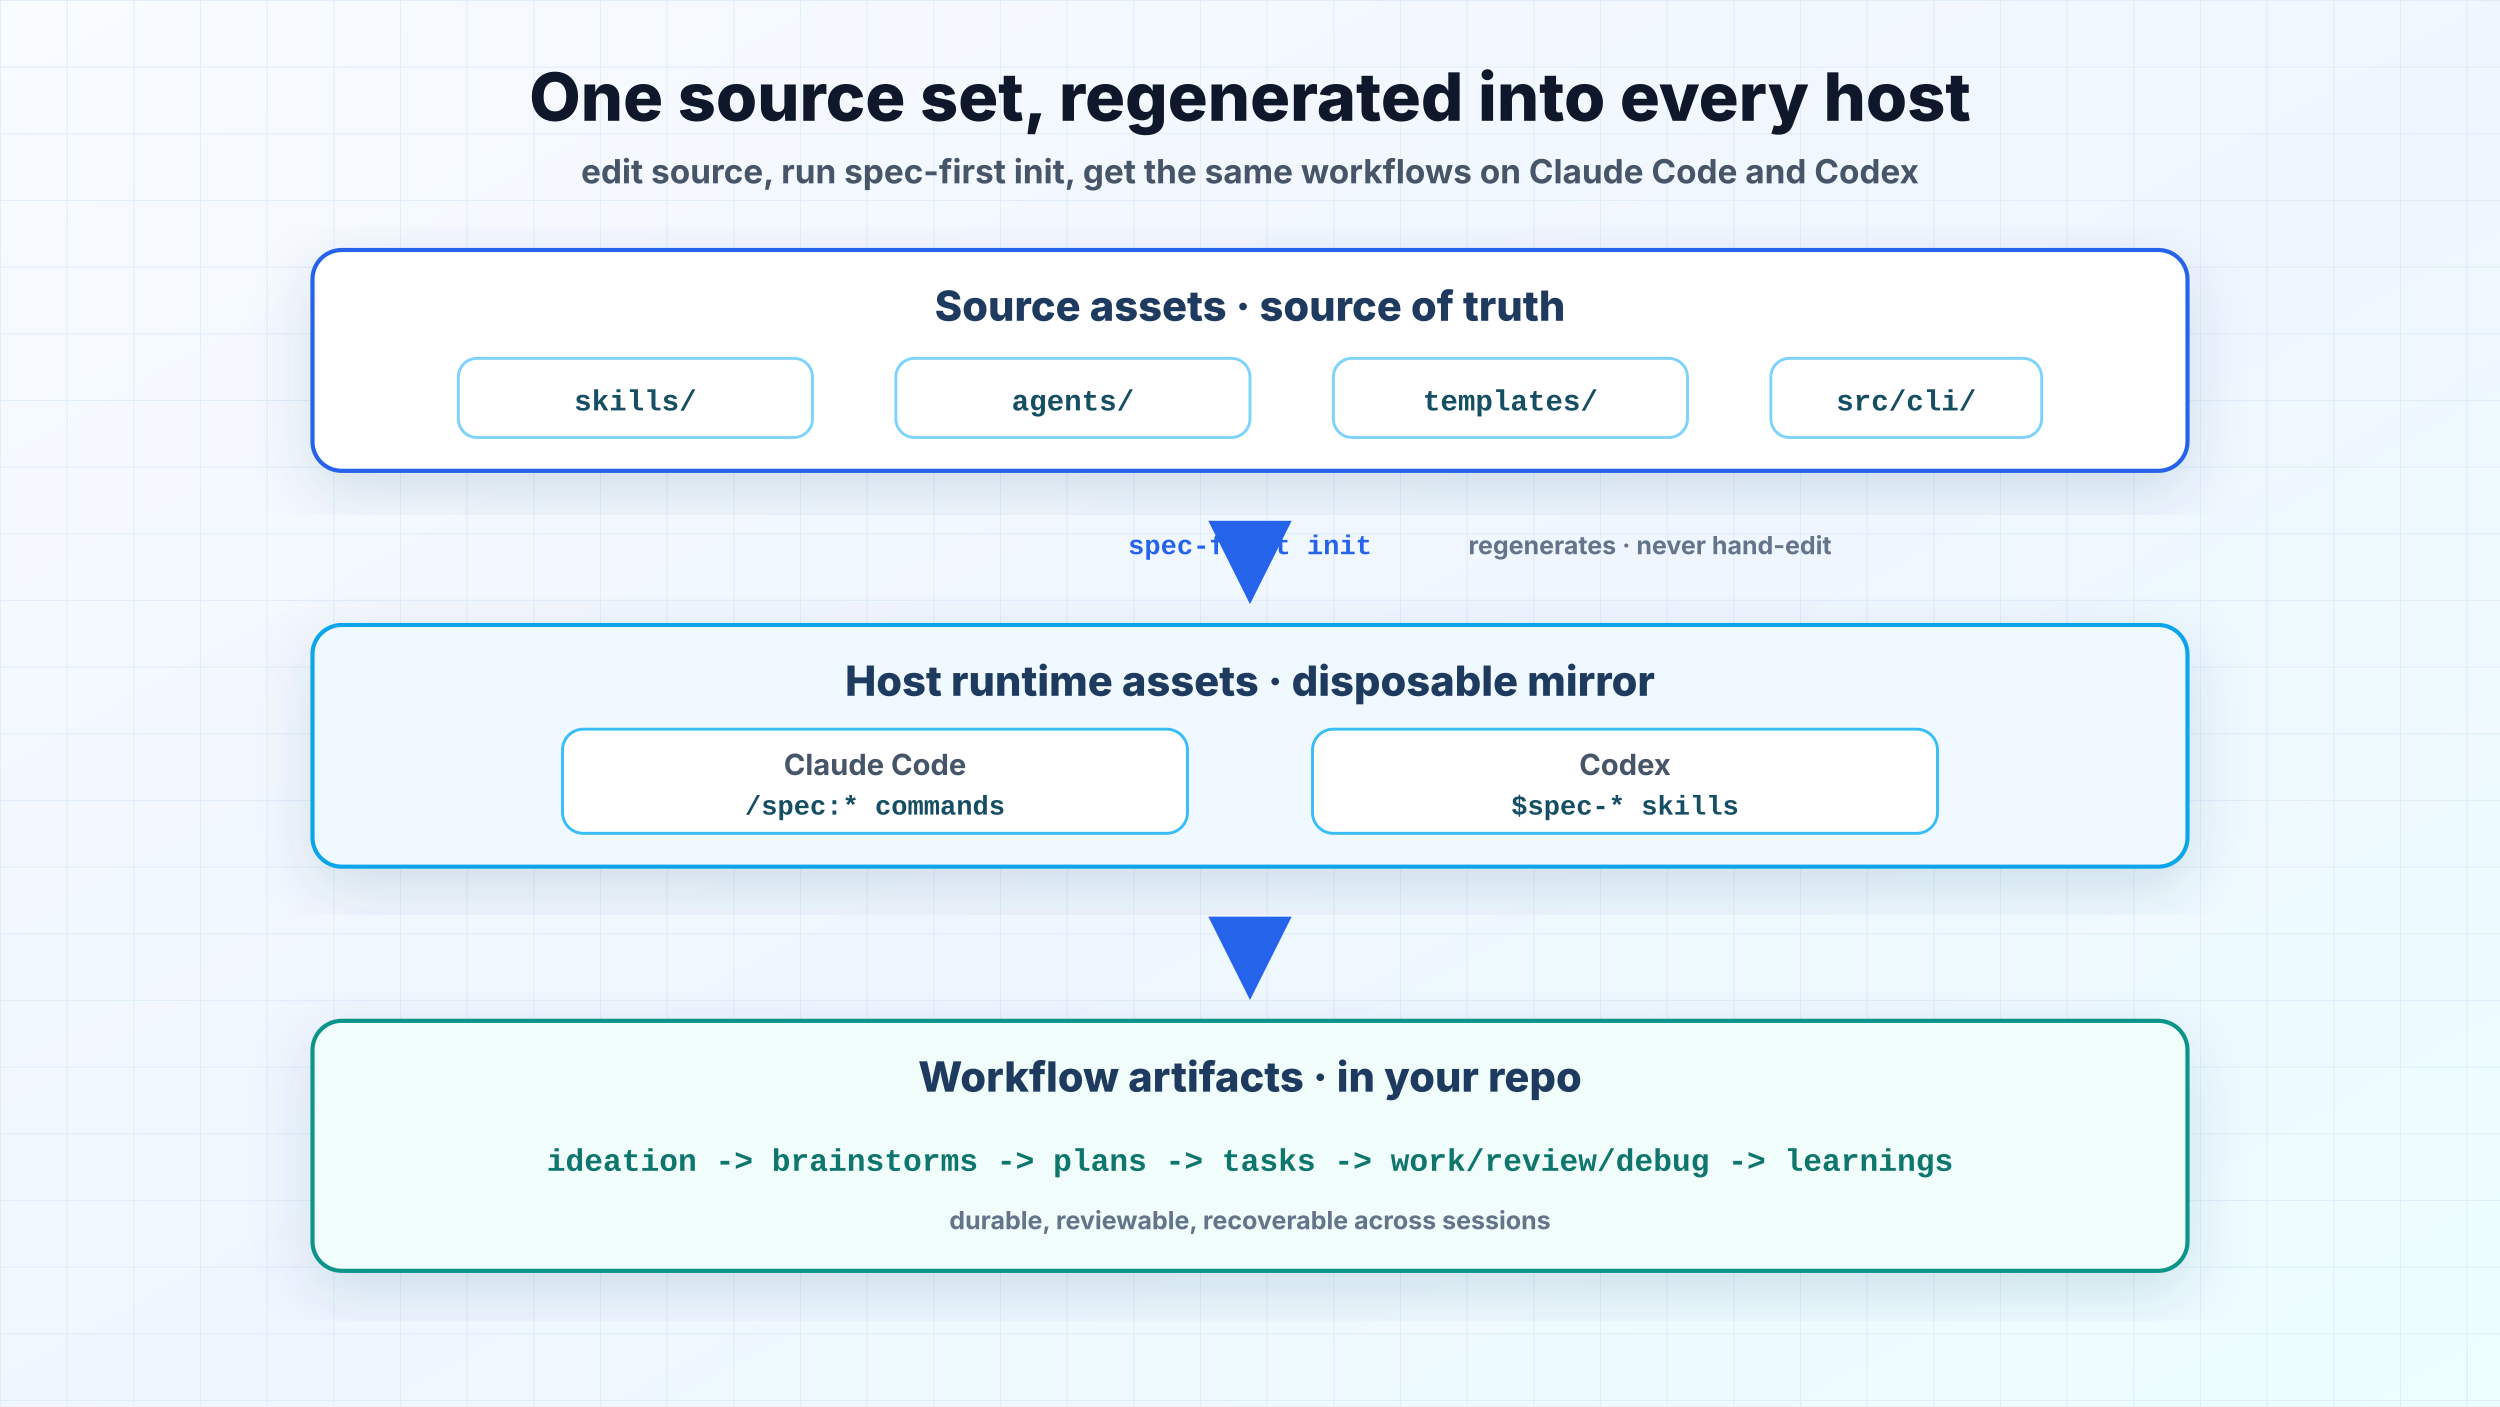
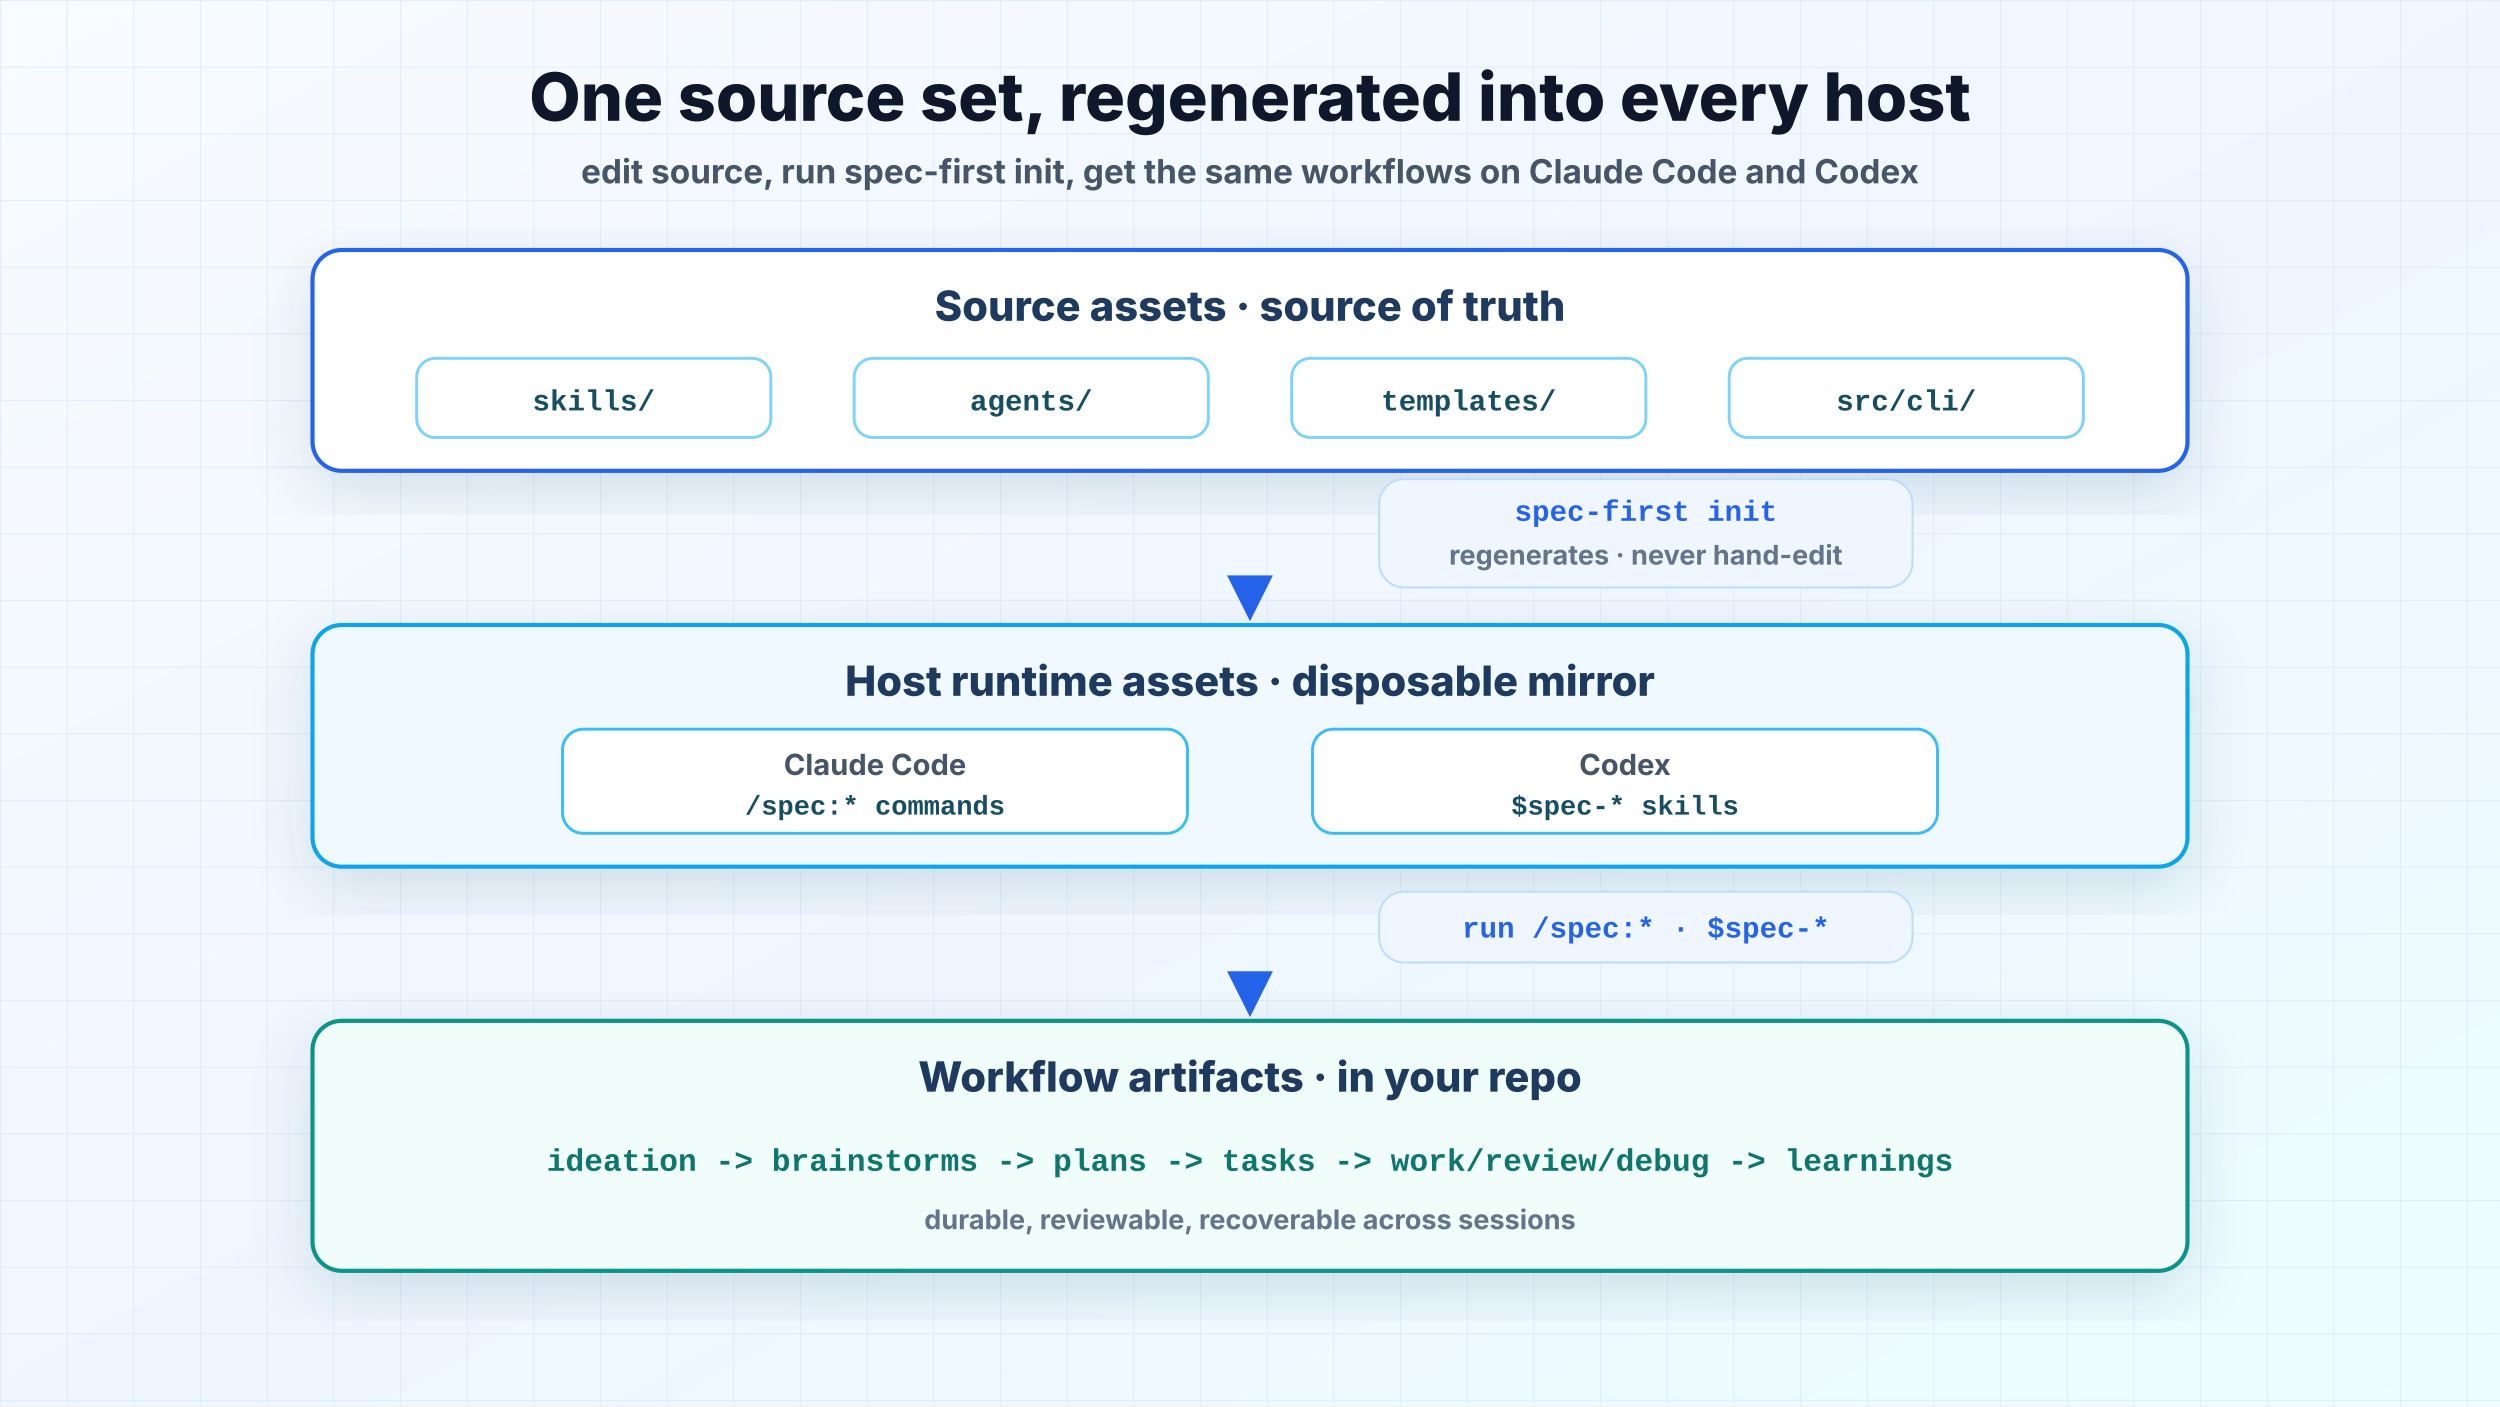
<svg xmlns="http://www.w3.org/2000/svg" width="1200" height="675" viewBox="0 0 1200 675" role="img" aria-labelledby="title desc">
  <defs>
    <linearGradient id="bg" x1="0" y1="0" x2="1" y2="1">
      <stop offset="0" stop-color="#F8FBFF" />
      <stop offset="0.55" stop-color="#EFF6FF" />
      <stop offset="1" stop-color="#ECFEFF" />
    </linearGradient>
    <linearGradient id="line" x1="0" y1="0" x2="0" y2="1">
      <stop offset="0" stop-color="#2563EB" />
      <stop offset="1" stop-color="#06B6D4" />
    </linearGradient>
    <filter id="shadow" x="-20%" y="-20%" width="140%" height="140%">
      <feDropShadow dx="0" dy="10" stdDeviation="14" flood-color="#1E3A5F" flood-opacity="0.14" />
    </filter>
-     <marker id="arrow" viewBox="0 0 10 10" refX="9" refY="5" markerWidth="8" markerHeight="8" orient="auto-start-reverse">
+     <marker id="arrow" viewBox="0 0 10 10" refX="9" refY="5" markerWidth="5.5" markerHeight="5.5" orient="auto-start-reverse">
      <path d="M 0 0 L 10 5 L 0 10 z" fill="#2563EB" />
    </marker>
    <pattern id="grid" width="32" height="32" patternUnits="userSpaceOnUse">
      <path d="M 32 0 H 0 V 32" fill="none" stroke="#D8E8FA" stroke-width="1" />
    </pattern>
    <style>
      .h1 { fill:#0F172A; font-family: Inter, ui-sans-serif, system-ui, -apple-system, "Segoe UI", sans-serif; font-size:32px; font-weight:800; text-anchor:middle; }
      .h2 { fill:#475569; font-family: Inter, ui-sans-serif, system-ui, -apple-system, "Segoe UI", sans-serif; font-size:16px; font-weight:650; text-anchor:middle; }
      .tier { fill:#1E3A5F; font-family: Inter, ui-sans-serif, system-ui, -apple-system, "Segoe UI", sans-serif; font-size:20px; font-weight:800; text-anchor:middle; }
      .small { fill:#475569; font-family: Inter, ui-sans-serif, system-ui, -apple-system, "Segoe UI", sans-serif; font-size:14px; font-weight:650; text-anchor:middle; }
      .chipmono { fill:#164E63; font-family:"SFMono-Regular", Consolas, "Liberation Mono", monospace; font-size:14px; font-weight:700; text-anchor:middle; }
-       .tiny { fill:#64748B; font-family: Inter, ui-sans-serif, system-ui, -apple-system, "Segoe UI", sans-serif; font-size:12px; font-weight:700; text-anchor:middle; }
-       .edgelabel { fill:#2563EB; font-family:"SFMono-Regular", Consolas, "Liberation Mono", monospace; font-size:13px; font-weight:800; text-anchor:middle; }
+       .tiny { fill:#64748B; font-family: Inter, ui-sans-serif, system-ui, -apple-system, "Segoe UI", sans-serif; font-size:13px; font-weight:700; text-anchor:middle; }
+       .edgelabel { fill:#2563EB; font-family:"SFMono-Regular", Consolas, "Liberation Mono", monospace; font-size:14px; font-weight:800; text-anchor:middle; }
      .tier-src { fill:#FFFFFF; stroke:#2563EB; stroke-width:2; filter:url(#shadow); }
      .tier-host { fill:#F0F9FF; stroke:#0EA5E9; stroke-width:2; filter:url(#shadow); }
      .tier-art { fill:#F0FDFA; stroke:#0D9488; stroke-width:2; filter:url(#shadow); }
      .chip { fill:#FFFFFF; stroke:#7DD3FC; stroke-width:1.4; }
      .chip-host { fill:#FFFFFF; stroke:#38BDF8; stroke-width:1.4; }
-       .flow { fill:none; stroke:url(#line); stroke-width:5; stroke-linecap:round; marker-end:url(#arrow); }
+       .flow { fill:none; stroke:url(#line); stroke-width:4; stroke-linecap:round; marker-end:url(#arrow); }
    </style>
  </defs>
  <rect width="1200" height="675" fill="url(#bg)" />
  <rect width="1200" height="675" fill="url(#grid)" opacity="0.7" />
  <text x="600" y="58" class="h1">One source set, regenerated into every host</text>
  <text x="600" y="88" class="h2">edit source, run spec-first init, get the same workflows on Claude Code and Codex</text>
  <g transform="translate(150 120)">
    <rect class="tier-src" x="0" y="0" width="900" height="106" rx="14" />
    <text x="450" y="34" class="tier">Source assets · source of truth</text>
-     <g transform="translate(70 52)">
+     <g transform="translate(50 52)">
      <rect class="chip" x="0" y="0" width="170" height="38" rx="9" />
      <text x="85" y="25" class="chipmono">skills/</text>
    </g>
-     <g transform="translate(280 52)">
+     <g transform="translate(260 52)">
      <rect class="chip" x="0" y="0" width="170" height="38" rx="9" />
      <text x="85" y="25" class="chipmono">agents/</text>
    </g>
-     <g transform="translate(490 52)">
+     <g transform="translate(470 52)">
      <rect class="chip" x="0" y="0" width="170" height="38" rx="9" />
      <text x="85" y="25" class="chipmono">templates/</text>
    </g>
-     <g transform="translate(700 52)">
-       <rect class="chip" x="0" y="0" width="130" height="38" rx="9" />
-       <text x="65" y="25" class="chipmono">src/cli/</text>
+     <g transform="translate(680 52)">
+       <rect class="chip" x="0" y="0" width="170" height="38" rx="9" />
+       <text x="85" y="25" class="chipmono">src/cli/</text>
    </g>
  </g>
-   <path class="flow" d="M 600 232 V 286" />
-   <text x="600" y="266" class="edgelabel">spec-first init</text>
-   <text x="792" y="266" class="tiny">regenerates · never hand-edit</text>
+   <path class="flow" d="M 600 232 V 296" />
+   <g transform="translate(790 246)">
+     <rect x="-128" y="-16" width="256" height="52" rx="12" fill="#EFF6FF" stroke="#BFDBFE" stroke-width="1" />
+     <text x="0" y="4" class="edgelabel">spec-first init</text>
+     <text x="0" y="25" class="tiny">regenerates · never hand-edit</text>
+   </g>
  <g transform="translate(150 300)">
    <rect class="tier-host" x="0" y="0" width="900" height="116" rx="14" />
    <text x="450" y="34" class="tier">Host runtime assets · disposable mirror</text>
    <g transform="translate(120 50)">
      <rect class="chip-host" x="0" y="0" width="300" height="50" rx="10" />
      <text x="150" y="22" class="small">Claude Code</text>
      <text x="150" y="41" class="chipmono" style="font-size:13px">/spec:* commands</text>
    </g>
    <g transform="translate(480 50)">
      <rect class="chip-host" x="0" y="0" width="300" height="50" rx="10" />
      <text x="150" y="22" class="small">Codex</text>
      <text x="150" y="41" class="chipmono" style="font-size:13px">$spec-* skills</text>
    </g>
  </g>
-   <path class="flow" d="M 600 422 V 476" />
+   <path class="flow" d="M 600 422 V 486" />
+   <g transform="translate(790 444)">
+     <rect x="-128" y="-16" width="256" height="34" rx="12" fill="#EFF6FF" stroke="#BFDBFE" stroke-width="1" />
+     <text x="0" y="6" class="edgelabel">run /spec:* · $spec-*</text>
+   </g>
  <g transform="translate(150 490)">
    <rect class="tier-art" x="0" y="0" width="900" height="120" rx="14" />
    <text x="450" y="34" class="tier">Workflow artifacts · in your repo</text>
    <text x="450" y="72" class="chipmono" style="font-size:15px; fill:#0F766E">ideation -&gt; brainstorms -&gt; plans -&gt; tasks -&gt; work/review/debug -&gt; learnings</text>
    <text x="450" y="100" class="tiny">durable, reviewable, recoverable across sessions</text>
  </g>
</svg>
